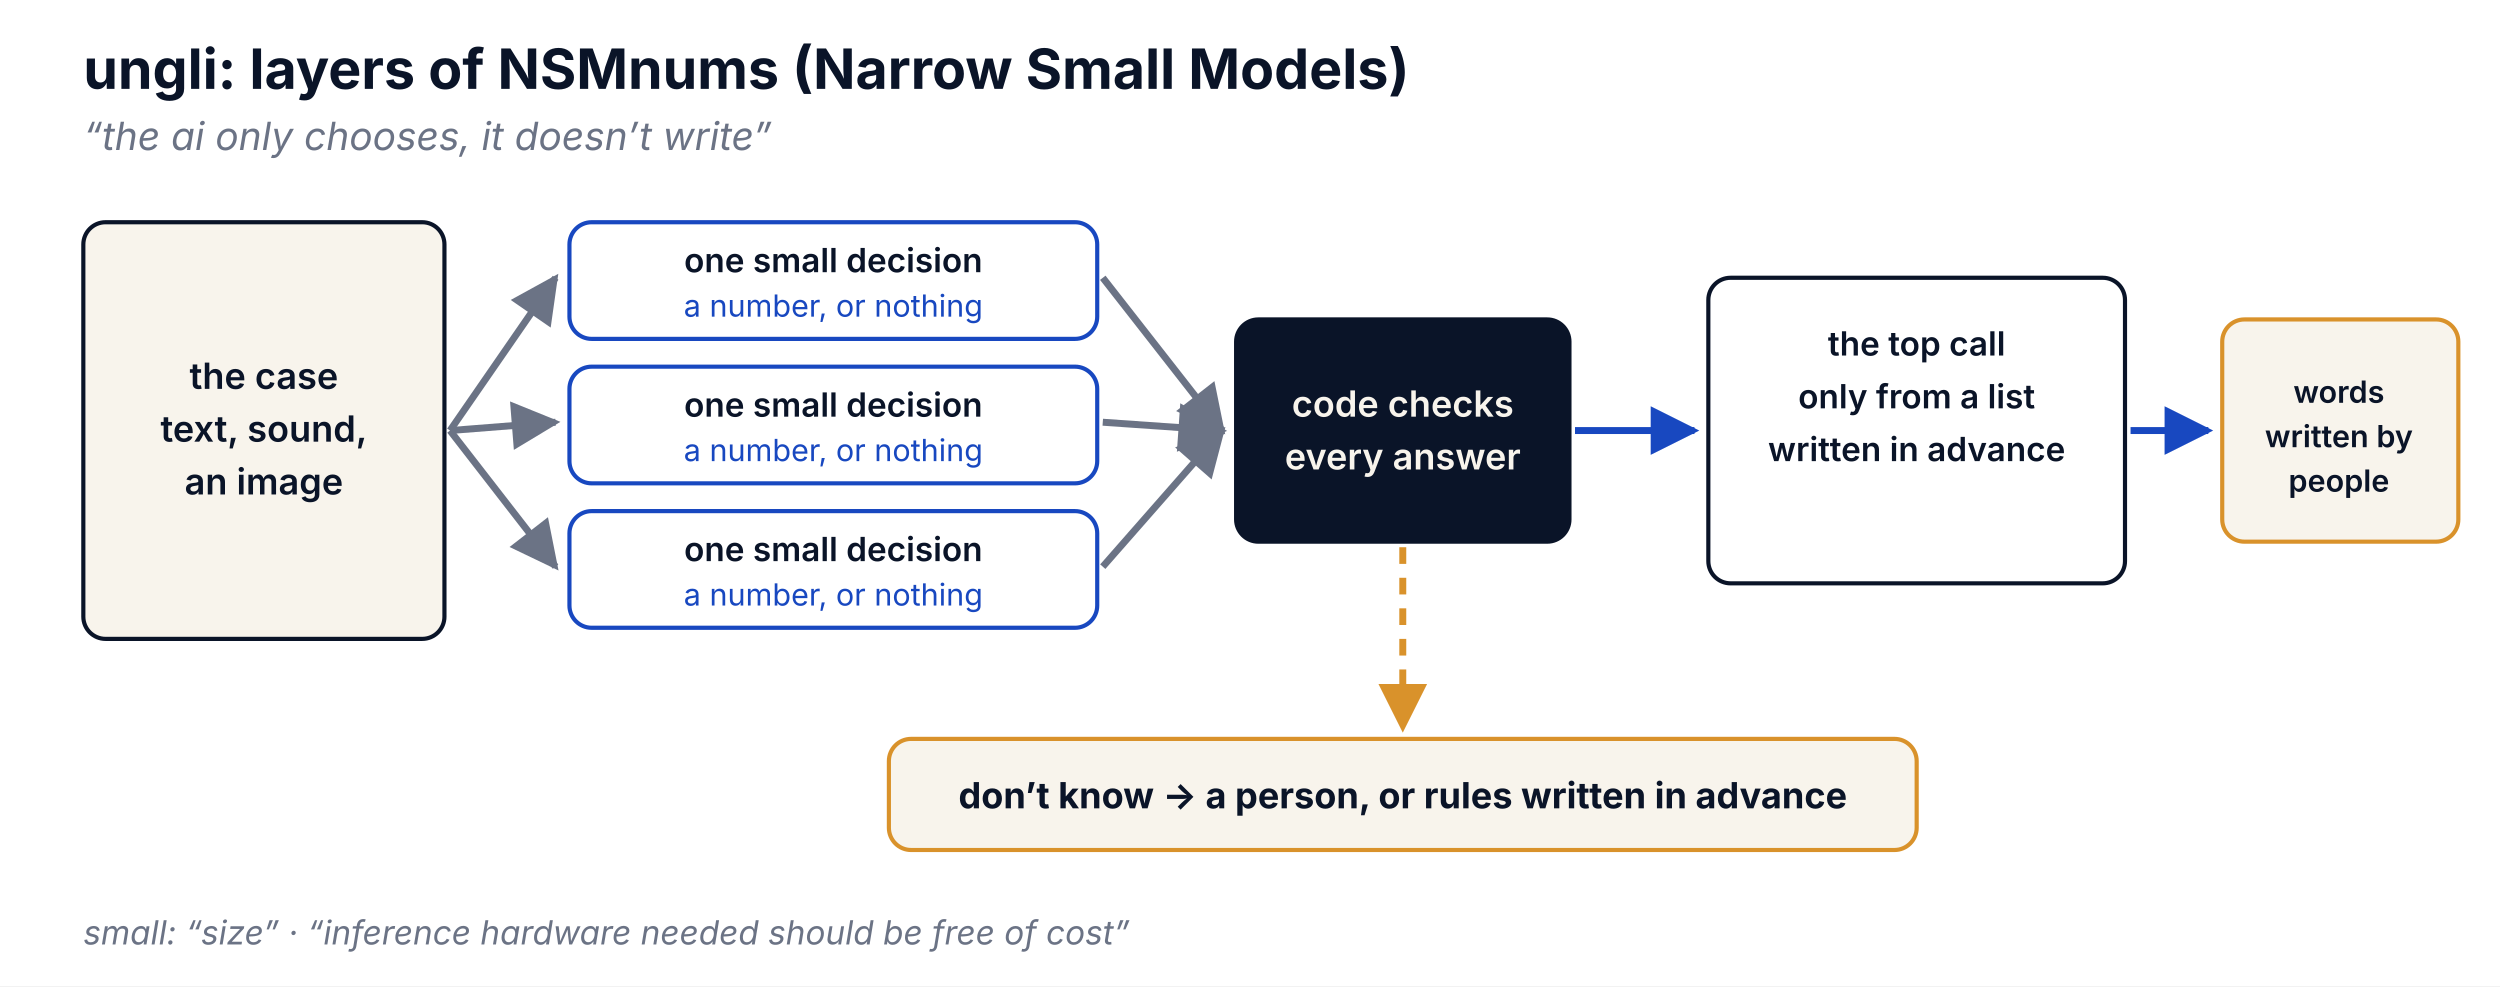
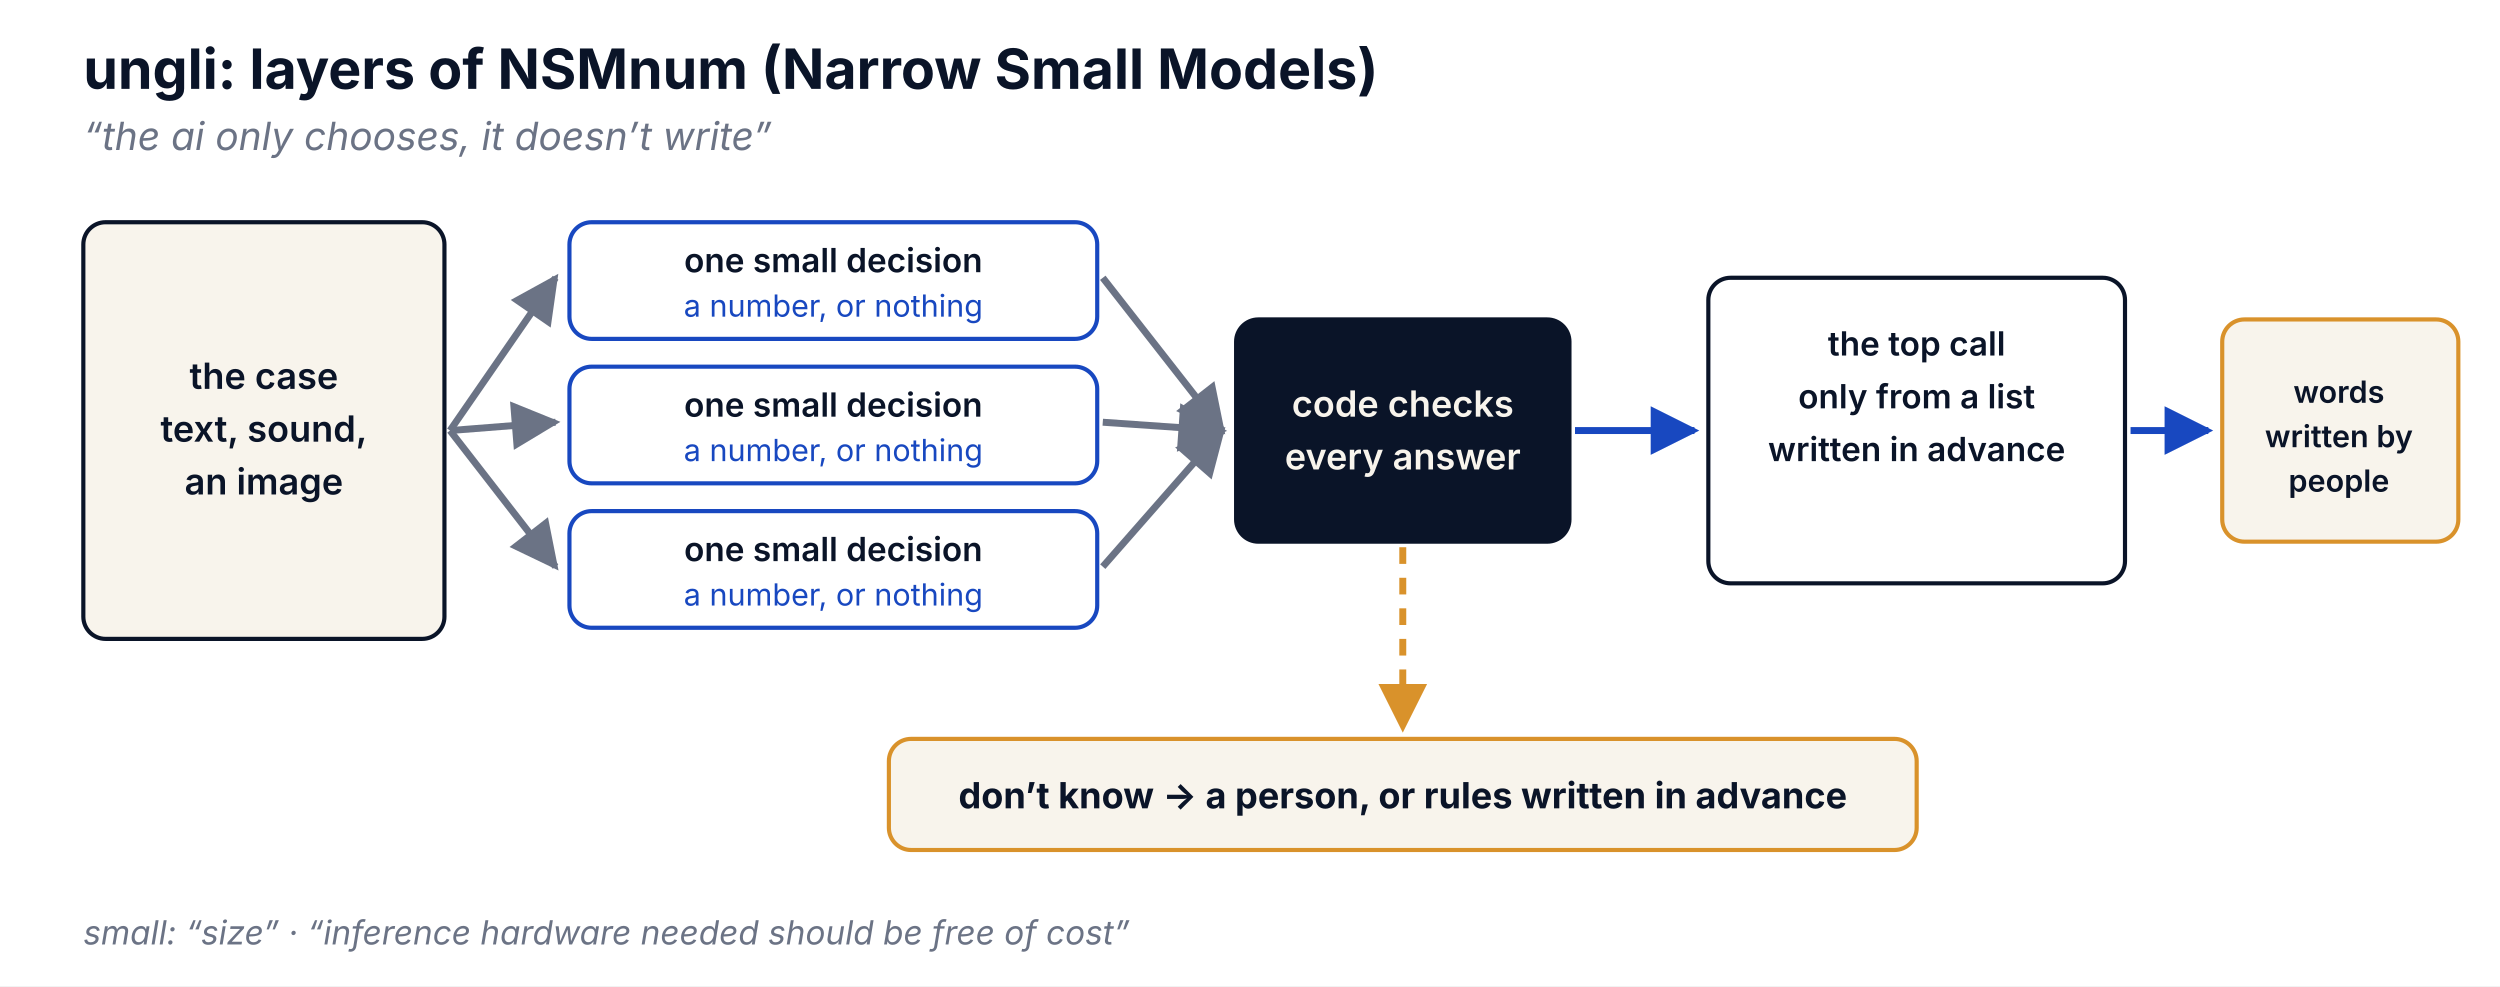
<svg xmlns="http://www.w3.org/2000/svg" width="900" height="355" viewBox="0 0 900 355">
  <defs>
    <marker id="a1848c0" viewBox="0 0 10 10" refX="9" refY="5" markerWidth="7" markerHeight="7" orient="auto">
      <path d="M0,0 L10,5 L0,10 z" fill="#1848c0" />
    </marker>
    <marker id="ad9922b" viewBox="0 0 10 10" refX="9" refY="5" markerWidth="7" markerHeight="7" orient="auto">
      <path d="M0,0 L10,5 L0,10 z" fill="#d9922b" />
    </marker>
    <marker id="a6b7385" viewBox="0 0 10 10" refX="9" refY="5" markerWidth="7" markerHeight="7" orient="auto">
      <path d="M0,0 L10,5 L0,10 z" fill="#6b7385" />
    </marker>
  </defs>
  <rect width="900" height="355" fill="white" />
-   <text x="30" y="32" font-family="Inter, Helvetica, Arial, sans-serif" font-size="20" fill="#0a1428" font-weight="700" text-anchor="start">ungli: layers of NSMnums (Narrow Small Models)</text>
+   <text x="30" y="32" font-family="Inter, Helvetica, Arial, sans-serif" font-size="20" fill="#0a1428" font-weight="700" text-anchor="start">ungli: layers of NSMnum (Narrow Small Models)</text>
  <text x="30" y="54" font-family="Inter, Helvetica, Arial, sans-serif" font-size="14" fill="#6b7385" font-weight="400" text-anchor="start" font-style="italic">“the ai only chooses, it doesn’t write”</text>
  <rect x="30" y="80" width="130" height="150" rx="8" fill="#f8f4ec" stroke="#0a1428" stroke-width="1.5" />
  <text x="95" y="140" font-family="Inter, Helvetica, Arial, sans-serif" font-size="13" fill="#0a1428" font-weight="600" text-anchor="middle">the case</text>
  <text x="95" y="159" font-family="Inter, Helvetica, Arial, sans-serif" font-size="13" fill="#0a1428" font-weight="600" text-anchor="middle">text, sound,</text>
  <text x="95" y="178" font-family="Inter, Helvetica, Arial, sans-serif" font-size="13" fill="#0a1428" font-weight="600" text-anchor="middle">an image</text>
  <line x1="162" y1="155" x2="200" y2="100" stroke="#6b7385" stroke-width="2.5" marker-end="url(#a6b7385)" />
  <rect x="205" y="80" width="190" height="42" rx="8" fill="white" stroke="#1848c0" stroke-width="1.5" />
  <text x="300" y="98" font-family="Inter, Helvetica, Arial, sans-serif" font-size="12" fill="#0a1428" font-weight="600" text-anchor="middle">one small decision</text>
  <text x="300" y="114" font-family="Inter, Helvetica, Arial, sans-serif" font-size="11" fill="#1848c0" font-weight="400" text-anchor="middle">a number, or nothing</text>
  <line x1="397" y1="100" x2="440" y2="155" stroke="#6b7385" stroke-width="2.5" marker-end="url(#a6b7385)" />
  <line x1="162" y1="155" x2="200" y2="152" stroke="#6b7385" stroke-width="2.5" marker-end="url(#a6b7385)" />
  <rect x="205" y="132" width="190" height="42" rx="8" fill="white" stroke="#1848c0" stroke-width="1.5" />
  <text x="300" y="150" font-family="Inter, Helvetica, Arial, sans-serif" font-size="12" fill="#0a1428" font-weight="600" text-anchor="middle">one small decision</text>
  <text x="300" y="166" font-family="Inter, Helvetica, Arial, sans-serif" font-size="11" fill="#1848c0" font-weight="400" text-anchor="middle">a number, or nothing</text>
  <line x1="397" y1="152" x2="440" y2="155" stroke="#6b7385" stroke-width="2.5" marker-end="url(#a6b7385)" />
  <line x1="162" y1="155" x2="200" y2="204" stroke="#6b7385" stroke-width="2.5" marker-end="url(#a6b7385)" />
  <rect x="205" y="184" width="190" height="42" rx="8" fill="white" stroke="#1848c0" stroke-width="1.5" />
  <text x="300" y="202" font-family="Inter, Helvetica, Arial, sans-serif" font-size="12" fill="#0a1428" font-weight="600" text-anchor="middle">one small decision</text>
  <text x="300" y="218" font-family="Inter, Helvetica, Arial, sans-serif" font-size="11" fill="#1848c0" font-weight="400" text-anchor="middle">a number, or nothing</text>
  <line x1="397" y1="204" x2="440" y2="155" stroke="#6b7385" stroke-width="2.5" marker-end="url(#a6b7385)" />
  <rect x="445" y="115" width="120" height="80" rx="8" fill="#0a1428" stroke="#0a1428" stroke-width="1.5" />
  <text x="505" y="150" font-family="Inter, Helvetica, Arial, sans-serif" font-size="13" fill="#f8f4ec" font-weight="600" text-anchor="middle">code checks</text>
  <text x="505" y="169" font-family="Inter, Helvetica, Arial, sans-serif" font-size="13" fill="#f8f4ec" font-weight="600" text-anchor="middle">every answer</text>
  <line x1="567" y1="155" x2="610" y2="155" stroke="#1848c0" stroke-width="2.5" marker-end="url(#a1848c0)" />
  <rect x="615" y="100" width="150" height="110" rx="8" fill="white" stroke="#0a1428" stroke-width="1.5" />
  <text x="690" y="128" font-family="Inter, Helvetica, Arial, sans-serif" font-size="12" fill="#0a1428" font-weight="600" text-anchor="middle">the top call</text>
  <text x="690" y="147" font-family="Inter, Helvetica, Arial, sans-serif" font-size="12" fill="#0a1428" font-weight="600" text-anchor="middle">only from a list</text>
  <text x="690" y="166" font-family="Inter, Helvetica, Arial, sans-serif" font-size="12" fill="#0a1428" font-weight="600" text-anchor="middle">written in advance</text>
  <line x1="767" y1="155" x2="795" y2="155" stroke="#1848c0" stroke-width="2.5" marker-end="url(#a1848c0)" />
  <rect x="800" y="115" width="85" height="80" rx="8" fill="#f8f4ec" stroke="#d9922b" stroke-width="1.5" />
  <text x="842" y="145" font-family="Inter, Helvetica, Arial, sans-serif" font-size="11" fill="#0a1428" font-weight="600" text-anchor="middle">words</text>
  <text x="842" y="161" font-family="Inter, Helvetica, Arial, sans-serif" font-size="11" fill="#0a1428" font-weight="600" text-anchor="middle">written by</text>
  <text x="842" y="177" font-family="Inter, Helvetica, Arial, sans-serif" font-size="11" fill="#0a1428" font-weight="600" text-anchor="middle">people</text>
  <line x1="505" y1="197" x2="505" y2="262" stroke="#d9922b" stroke-width="2.5" stroke-dasharray="6 5" marker-end="url(#ad9922b)" />
  <rect x="320" y="266" width="370" height="40" rx="8" fill="#f8f4ec" stroke="#d9922b" stroke-width="1.5" />
  <text x="505" y="291" font-family="Inter, Helvetica, Arial, sans-serif" font-size="13" fill="#0a1428" font-weight="700" text-anchor="middle">don’t know → a person, or rules written in advance</text>
  <text x="30" y="340" font-family="Inter, Helvetica, Arial, sans-serif" font-size="12" fill="#6b7385" font-weight="400" text-anchor="start" font-style="italic">small: “size” · “inference hardware needed should be free of cost”</text>
</svg>
